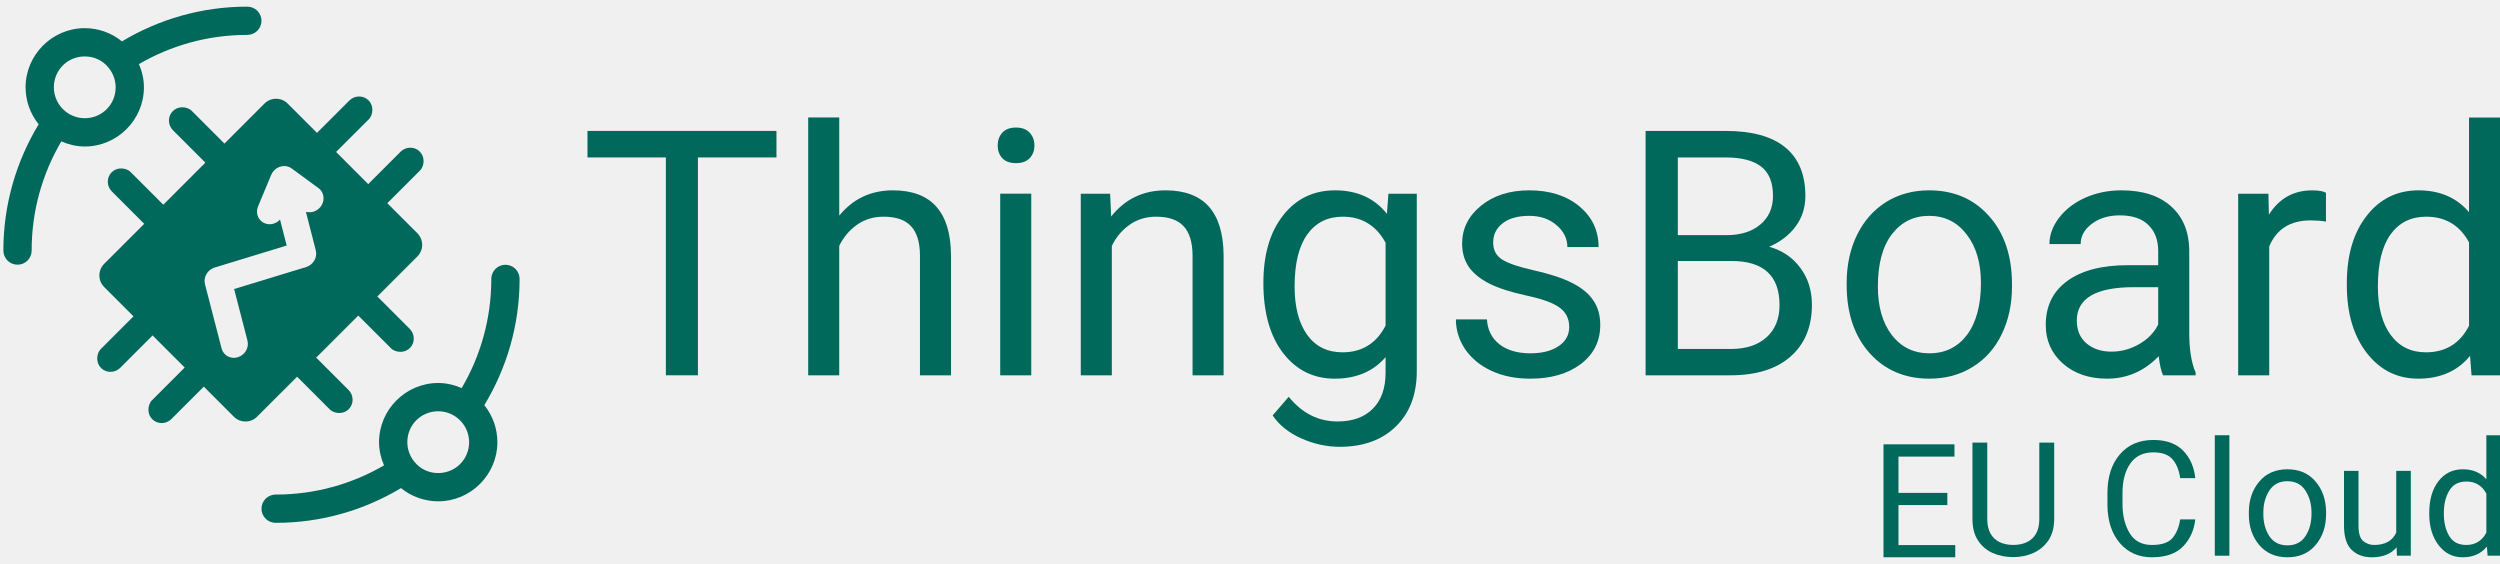
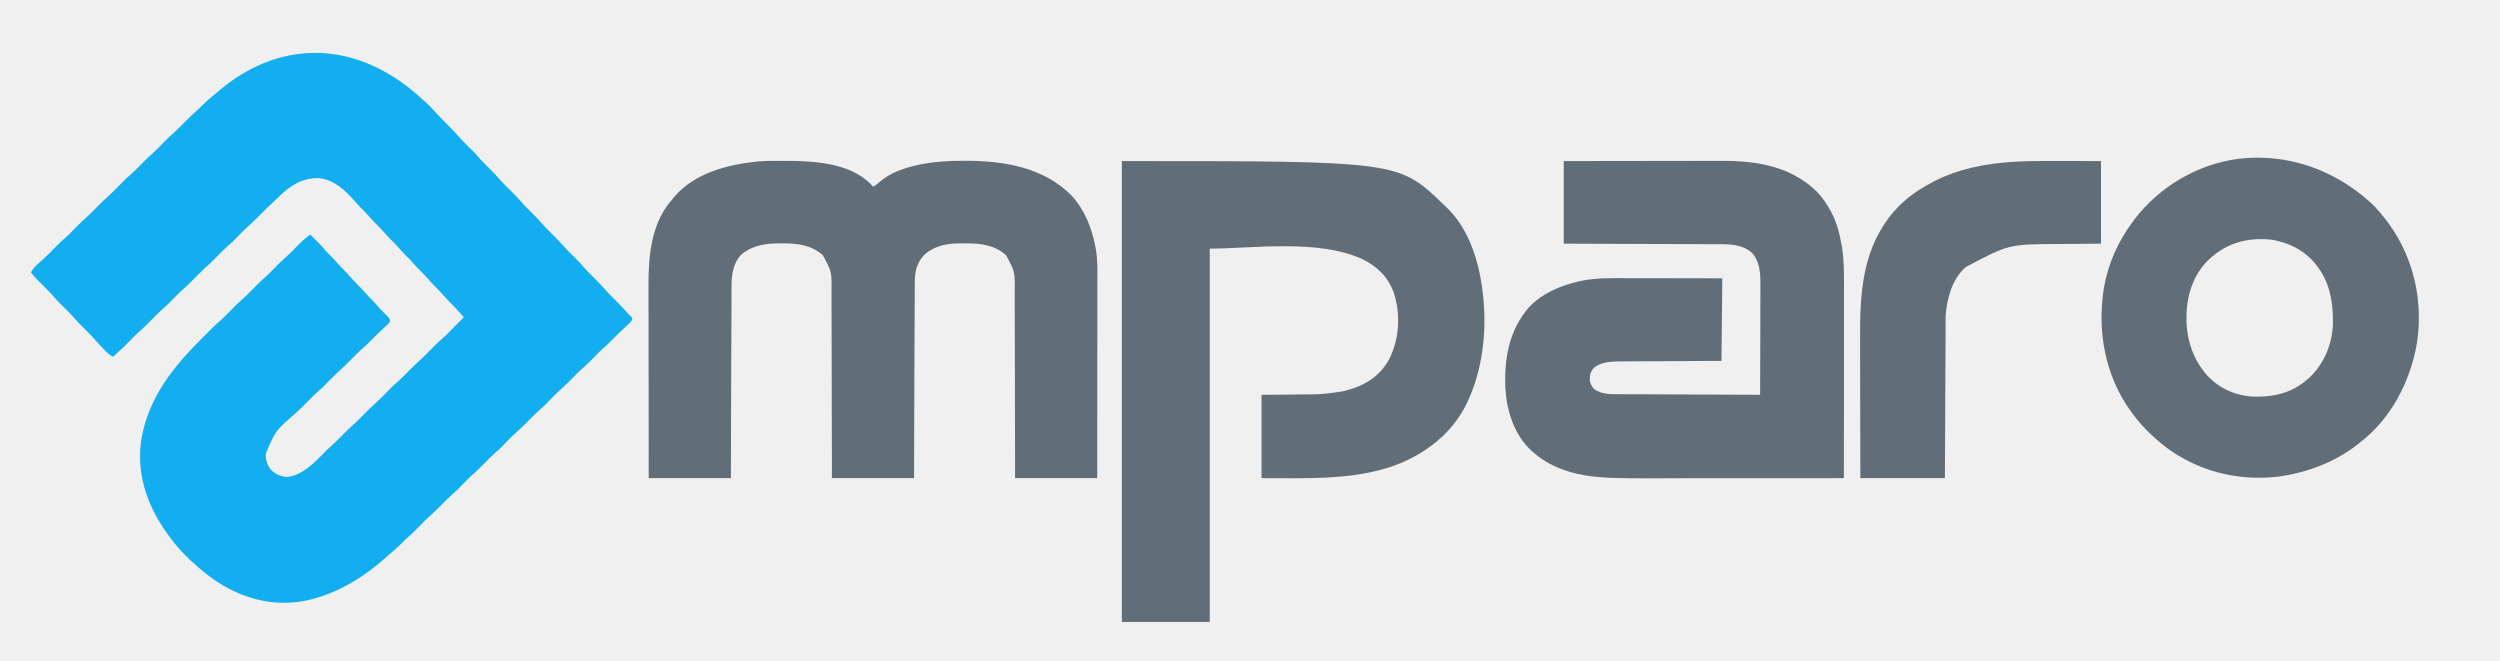
- <svg xmlns="http://www.w3.org/2000/svg" width="133" height="30" viewBox="0 0 133 30" fill="none">
-   <g clip-path="url(#clip0_1640_75317)">
-     <path d="M13.15 0.353C10.716 0.353 8.437 1.032 6.489 2.201C5.934 1.749 5.236 1.498 4.509 1.498C4.509 1.498 4.509 1.498 4.509 1.498C2.779 1.498 1.361 2.916 1.361 4.645C1.361 4.645 1.361 4.646 1.361 4.646C1.362 5.368 1.612 6.06 2.057 6.613C0.87 8.572 0.18 10.868 0.18 13.321C0.179 13.421 0.197 13.519 0.235 13.612C0.272 13.704 0.327 13.788 0.397 13.859C0.467 13.93 0.55 13.986 0.642 14.024C0.734 14.062 0.833 14.082 0.932 14.082C1.032 14.082 1.13 14.062 1.222 14.024C1.314 13.986 1.397 13.93 1.467 13.859C1.537 13.788 1.592 13.704 1.63 13.612C1.667 13.519 1.686 13.421 1.684 13.321C1.684 11.201 2.261 9.224 3.262 7.523C3.653 7.693 4.075 7.793 4.508 7.794C4.508 7.794 4.508 7.794 4.509 7.794C6.238 7.794 7.657 6.375 7.657 4.646C7.657 4.646 7.657 4.646 7.657 4.646C7.657 4.217 7.559 3.799 7.392 3.41C9.084 2.425 11.047 1.857 13.149 1.857C13.249 1.859 13.348 1.84 13.44 1.803C13.532 1.765 13.616 1.71 13.687 1.64C13.758 1.57 13.814 1.487 13.852 1.395C13.891 1.303 13.911 1.205 13.911 1.105C13.911 1.006 13.891 0.907 13.852 0.815C13.814 0.724 13.758 0.64 13.687 0.57C13.616 0.5 13.532 0.445 13.44 0.408C13.348 0.371 13.249 0.352 13.149 0.353L13.15 0.353ZM4.508 3.002C5.016 3.002 5.469 3.218 5.782 3.61C5.787 3.616 5.792 3.622 5.797 3.628C6.027 3.918 6.152 4.276 6.152 4.646C6.152 5.562 5.425 6.289 4.509 6.289C4.134 6.288 3.771 6.16 3.479 5.924C3.479 5.924 3.479 5.923 3.478 5.923C3.091 5.611 2.866 5.142 2.865 4.645C2.865 3.729 3.592 3.002 4.508 3.002Z" fill="#00695C" />
-     <path fill-rule="evenodd" clip-rule="evenodd" d="M5.929 9.177C5.801 9.31 5.726 9.495 5.735 9.698C5.743 9.873 5.814 10.043 5.936 10.171C6.52 10.759 7.671 11.906 7.671 11.906L8.688 10.891C8.688 10.891 7.574 9.779 6.956 9.16C6.819 9.02 6.634 8.962 6.44 8.961C6.238 8.96 6.057 9.043 5.929 9.176L5.929 9.177ZM8.688 10.891L5.543 14.035C5.202 14.376 5.202 14.929 5.543 15.271L12.442 22.168C12.784 22.51 13.337 22.51 13.678 22.168L22.204 13.644C22.545 13.303 22.545 12.749 22.204 12.408L20.605 10.81L17.88 8.084L15.305 5.51C14.963 5.169 14.41 5.169 14.069 5.51L8.688 10.89L8.688 10.891ZM11.941 7.638C11.941 7.638 10.828 6.526 10.21 5.907C10.072 5.767 9.888 5.709 9.694 5.708C9.289 5.706 8.97 6.039 8.989 6.444C8.997 6.62 9.067 6.789 9.189 6.918C9.773 7.506 10.925 8.653 10.925 8.653L11.941 7.638L11.941 7.638ZM17.88 8.085C17.88 8.085 18.992 6.972 19.611 6.354C19.751 6.216 19.809 6.032 19.81 5.838C19.812 5.433 19.479 5.114 19.073 5.133C18.898 5.141 18.729 5.211 18.6 5.334C18.012 5.918 16.864 7.069 16.864 7.069L17.88 8.085L17.88 8.085ZM20.605 10.81C20.605 10.81 21.717 9.697 22.336 9.079C22.476 8.941 22.534 8.757 22.535 8.563C22.537 8.158 22.204 7.839 21.799 7.858C21.623 7.866 21.454 7.936 21.325 8.058C20.737 8.642 19.59 9.794 19.59 9.794L20.605 10.81L20.605 10.81ZM19.059 16.788C19.059 16.788 20.172 17.9 20.791 18.519C20.928 18.659 21.113 18.717 21.307 18.718C21.712 18.72 22.031 18.387 22.012 17.982L22.012 17.982C22.003 17.806 21.933 17.637 21.811 17.508C21.227 16.92 20.076 15.773 20.076 15.773L19.059 16.788L19.059 16.788ZM15.805 20.041C15.805 20.041 16.919 21.154 17.537 21.772C17.675 21.912 17.859 21.971 18.053 21.972C18.458 21.974 18.777 21.64 18.758 21.235H18.758C18.75 21.06 18.68 20.89 18.557 20.762C17.973 20.173 16.822 19.026 16.822 19.026L15.805 20.041L15.805 20.041ZM9.826 19.553C9.826 19.553 8.714 20.667 8.096 21.285C7.955 21.422 7.897 21.607 7.896 21.801C7.894 22.206 8.227 22.524 8.633 22.506H8.633C8.808 22.498 8.978 22.427 9.106 22.305C9.694 21.721 10.842 20.57 10.842 20.57L9.827 19.554L9.826 19.553ZM7.102 16.83C7.102 16.83 5.99 17.943 5.371 18.561C5.231 18.699 5.173 18.883 5.172 19.077C5.17 19.482 5.503 19.801 5.908 19.782H5.908C6.084 19.774 6.253 19.704 6.382 19.582C6.97 18.998 8.117 17.846 8.117 17.846L7.102 16.83L7.102 16.83ZM14.589 9.06C14.733 8.913 14.929 8.831 15.129 8.834C15.272 8.836 15.409 8.881 15.521 8.964L16.937 10.002C17.212 10.199 17.293 10.573 17.128 10.887C16.964 11.2 16.603 11.361 16.274 11.266L16.8 13.321C16.895 13.695 16.666 14.091 16.287 14.207L12.455 15.376L13.163 18.112C13.264 18.487 13.034 18.888 12.652 19.005C12.27 19.122 11.882 18.91 11.788 18.533L10.905 15.12C10.809 14.746 11.038 14.349 11.418 14.233L15.251 13.063L14.897 11.68C14.66 11.943 14.277 12.007 13.989 11.831C13.701 11.655 13.593 11.291 13.733 10.969L14.429 9.3C14.466 9.211 14.521 9.129 14.589 9.06L14.589 9.06Z" fill="#00695C" />
-     <path d="M14.672 27.815C17.106 27.815 19.385 27.136 21.333 25.967C21.889 26.419 22.587 26.67 23.313 26.67C23.313 26.67 23.313 26.67 23.313 26.67C25.043 26.67 26.461 25.252 26.461 23.523C26.461 23.522 26.461 23.522 26.461 23.521C26.46 22.799 26.21 22.107 25.765 21.554C26.952 19.596 27.642 17.3 27.642 14.847C27.643 14.748 27.625 14.649 27.587 14.556C27.55 14.464 27.495 14.38 27.425 14.309C27.355 14.238 27.272 14.182 27.18 14.144C27.088 14.105 26.989 14.085 26.89 14.085C26.79 14.085 26.692 14.105 26.6 14.144C26.508 14.182 26.424 14.238 26.354 14.309C26.285 14.38 26.229 14.464 26.192 14.556C26.155 14.649 26.136 14.748 26.137 14.847C26.137 16.967 25.561 18.945 24.56 20.646C24.168 20.475 23.747 20.375 23.314 20.375C23.314 20.375 23.314 20.375 23.313 20.375C21.584 20.375 20.165 21.793 20.165 23.522C20.165 23.951 20.263 24.369 20.43 24.758C18.738 25.743 16.775 26.311 14.672 26.311C14.573 26.309 14.474 26.328 14.382 26.365C14.289 26.402 14.205 26.457 14.134 26.527C14.063 26.597 14.007 26.681 13.969 26.773C13.93 26.864 13.911 26.963 13.911 27.063C13.911 27.162 13.93 27.261 13.969 27.353C14.007 27.445 14.063 27.528 14.134 27.598C14.205 27.668 14.289 27.723 14.382 27.76C14.474 27.798 14.573 27.816 14.672 27.815L14.672 27.815ZM23.314 25.166C22.806 25.166 22.353 24.95 22.04 24.558C22.035 24.552 22.03 24.546 22.025 24.54C21.795 24.25 21.67 23.892 21.67 23.522C21.67 22.606 22.397 21.879 23.313 21.879C23.688 21.88 24.051 22.009 24.343 22.244C24.343 22.244 24.343 22.245 24.344 22.245C24.731 22.557 24.956 23.026 24.957 23.523C24.956 24.439 24.23 25.166 23.314 25.166Z" fill="#00695C" />
-     <path d="M41.308 8.376H37.129V19.966H35.424V8.376H31.254V6.965H41.308V8.376Z" fill="#00695C" />
-     <path d="M44.647 11.474C45.38 10.575 46.332 10.126 47.505 10.126C49.547 10.126 50.577 11.278 50.594 13.581V19.966H48.942V13.572C48.936 12.876 48.776 12.361 48.46 12.028C48.151 11.694 47.666 11.528 47.005 11.528C46.469 11.528 45.999 11.671 45.594 11.956C45.189 12.242 44.874 12.617 44.647 13.081V19.966H42.996V6.25H44.648V11.474L44.647 11.474Z" fill="#00695C" />
-     <path d="M54.863 19.966H53.211V10.304H54.863V19.966ZM53.077 7.742C53.077 7.474 53.157 7.247 53.318 7.063C53.485 6.878 53.729 6.786 54.05 6.786C54.371 6.786 54.616 6.878 54.782 7.063C54.949 7.247 55.032 7.474 55.032 7.742C55.032 8.009 54.949 8.233 54.782 8.411C54.616 8.59 54.371 8.679 54.05 8.679C53.729 8.679 53.485 8.59 53.318 8.411C53.157 8.233 53.077 8.009 53.077 7.742H53.077Z" fill="#00695C" />
-     <path d="M59.059 10.305L59.113 11.519C59.851 10.59 60.816 10.126 62.006 10.126C64.048 10.126 65.078 11.278 65.096 13.582V19.966H63.444V13.573C63.438 12.876 63.277 12.361 62.962 12.028C62.652 11.695 62.167 11.528 61.506 11.528C60.97 11.528 60.5 11.671 60.095 11.957C59.691 12.242 59.375 12.617 59.149 13.082V19.966H57.497V10.305H59.059L59.059 10.305Z" fill="#00695C" />
-     <path d="M67.212 15.055C67.212 13.549 67.56 12.352 68.257 11.465C68.953 10.572 69.876 10.126 71.025 10.126C72.203 10.126 73.123 10.543 73.784 11.376L73.864 10.305H75.373V19.734C75.373 20.984 75.001 21.969 74.257 22.689C73.519 23.41 72.525 23.77 71.275 23.77C70.578 23.77 69.897 23.621 69.23 23.323C68.563 23.026 68.054 22.618 67.703 22.1L68.56 21.109C69.269 21.984 70.135 22.422 71.159 22.422C71.962 22.422 72.587 22.195 73.034 21.743C73.486 21.291 73.712 20.654 73.712 19.832V19.002C73.052 19.764 72.15 20.145 71.007 20.145C69.876 20.145 68.959 19.689 68.257 18.778C67.56 17.868 67.212 16.627 67.212 15.055ZM68.873 15.242C68.873 16.332 69.096 17.189 69.542 17.814C69.989 18.433 70.614 18.743 71.418 18.743C72.459 18.743 73.224 18.27 73.712 17.323V12.912C73.206 11.989 72.447 11.528 71.435 11.528C70.632 11.528 70.004 11.84 69.551 12.466C69.099 13.091 68.873 14.016 68.873 15.242Z" fill="#00695C" />
-     <path d="M83.482 17.403C83.482 16.957 83.312 16.612 82.973 16.368C82.639 16.118 82.053 15.903 81.214 15.725C80.38 15.546 79.717 15.332 79.223 15.082C78.734 14.832 78.371 14.534 78.133 14.189C77.901 13.844 77.785 13.433 77.785 12.957C77.785 12.165 78.118 11.495 78.785 10.947C79.458 10.4 80.315 10.126 81.357 10.126C82.452 10.126 83.339 10.409 84.018 10.974C84.702 11.54 85.044 12.263 85.044 13.144H83.384C83.384 12.692 83.19 12.302 82.803 11.974C82.422 11.647 81.94 11.483 81.357 11.483C80.755 11.483 80.285 11.614 79.946 11.876C79.606 12.138 79.437 12.48 79.437 12.903C79.437 13.302 79.595 13.602 79.91 13.805C80.226 14.007 80.794 14.201 81.616 14.385C82.443 14.57 83.113 14.79 83.625 15.046C84.137 15.302 84.515 15.611 84.759 15.975C85.009 16.332 85.134 16.769 85.134 17.287C85.134 18.151 84.788 18.844 84.098 19.368C83.407 19.886 82.511 20.145 81.41 20.145C80.636 20.145 79.952 20.008 79.356 19.734C78.761 19.46 78.294 19.079 77.954 18.591C77.621 18.097 77.454 17.564 77.454 16.993H79.106C79.136 17.546 79.356 17.987 79.767 18.314C80.184 18.636 80.732 18.796 81.41 18.796C82.035 18.796 82.535 18.671 82.91 18.421C83.291 18.165 83.482 17.826 83.482 17.403Z" fill="#00695C" />
-     <path d="M87.546 19.966V6.965H91.796C93.207 6.965 94.266 7.257 94.975 7.84C95.689 8.424 96.046 9.287 96.046 10.43C96.046 11.037 95.874 11.576 95.528 12.046C95.183 12.51 94.713 12.871 94.118 13.127C94.82 13.323 95.374 13.698 95.778 14.252C96.189 14.799 96.394 15.454 96.394 16.216C96.394 17.383 96.016 18.3 95.26 18.966C94.504 19.633 93.436 19.966 92.055 19.966H87.545L87.546 19.966ZM89.26 13.885V18.564H92.091C92.888 18.564 93.516 18.359 93.975 17.948C94.439 17.531 94.671 16.96 94.671 16.234C94.671 14.668 93.82 13.885 92.117 13.885L89.26 13.885ZM89.26 12.51H91.849C92.6 12.51 93.198 12.323 93.644 11.948C94.097 11.572 94.323 11.064 94.323 10.421C94.323 9.706 94.115 9.188 93.698 8.867C93.281 8.54 92.647 8.376 91.796 8.376H89.26L89.26 12.51Z" fill="#00695C" />
-     <path d="M98.243 15.046C98.243 14.1 98.427 13.248 98.796 12.492C99.171 11.736 99.689 11.153 100.35 10.742C101.016 10.331 101.775 10.126 102.627 10.126C103.942 10.126 105.005 10.581 105.815 11.492C106.63 12.403 107.038 13.614 107.038 15.126V15.242C107.038 16.183 106.856 17.028 106.493 17.778C106.136 18.523 105.621 19.103 104.948 19.52C104.282 19.936 103.514 20.145 102.645 20.145C101.335 20.145 100.272 19.689 99.457 18.779C98.648 17.867 98.243 16.662 98.243 15.162V15.046L98.243 15.046ZM99.903 15.242C99.903 16.314 100.15 17.174 100.644 17.823C101.144 18.472 101.811 18.796 102.645 18.796C103.484 18.796 104.151 18.469 104.645 17.814C105.139 17.153 105.386 16.231 105.386 15.046C105.386 13.986 105.133 13.129 104.627 12.474C104.127 11.814 103.46 11.483 102.627 11.483C101.811 11.483 101.153 11.808 100.653 12.457C100.153 13.105 99.903 14.034 99.903 15.242Z" fill="#00695C" />
-     <path d="M115.075 19.966C114.98 19.776 114.903 19.436 114.843 18.948C114.075 19.746 113.159 20.145 112.093 20.145C111.14 20.145 110.358 19.877 109.745 19.341C109.137 18.799 108.834 18.115 108.834 17.287C108.834 16.281 109.215 15.502 109.977 14.948C110.745 14.388 111.822 14.108 113.209 14.108H114.816V13.35C114.816 12.772 114.644 12.314 114.298 11.974C113.953 11.629 113.444 11.457 112.772 11.457C112.182 11.457 111.688 11.605 111.289 11.903C110.89 12.201 110.691 12.561 110.691 12.983H109.03C109.03 12.501 109.2 12.037 109.539 11.59C109.884 11.138 110.349 10.781 110.932 10.519C111.521 10.257 112.167 10.126 112.87 10.126C113.983 10.126 114.855 10.406 115.486 10.965C116.117 11.519 116.444 12.284 116.468 13.26V17.707C116.468 18.594 116.581 19.299 116.808 19.823V19.966H115.075L115.075 19.966ZM112.334 18.707C112.852 18.707 113.343 18.573 113.807 18.305C114.272 18.037 114.608 17.689 114.816 17.261V15.278H113.522C111.498 15.278 110.486 15.87 110.486 17.055C110.486 17.573 110.658 17.978 111.004 18.27C111.349 18.561 111.792 18.707 112.334 18.707Z" fill="#00695C" />
-     <path d="M123.741 11.787C123.491 11.746 123.221 11.725 122.929 11.725C121.845 11.725 121.11 12.186 120.723 13.109V19.967H119.071V10.305H120.679L120.705 11.421C121.247 10.558 122.015 10.127 123.009 10.127C123.331 10.127 123.575 10.168 123.741 10.252L123.741 11.787Z" fill="#00695C" />
-     <path d="M124.852 15.055C124.852 13.573 125.203 12.382 125.905 11.483C126.608 10.578 127.527 10.126 128.664 10.126C129.795 10.126 130.691 10.513 131.352 11.287V6.251H133.004V19.967H131.486L131.406 18.931C130.745 19.741 129.825 20.145 128.647 20.145C127.527 20.145 126.614 19.687 125.905 18.77C125.203 17.854 124.852 16.657 124.852 15.181V15.056L124.852 15.055ZM126.503 15.242C126.503 16.338 126.73 17.195 127.182 17.814C127.635 18.433 128.26 18.743 129.057 18.743C130.105 18.743 130.87 18.273 131.352 17.332V12.894C130.858 11.983 130.099 11.528 129.075 11.528C128.266 11.528 127.635 11.84 127.182 12.465C126.73 13.09 126.503 14.016 126.503 15.242Z" fill="#00695C" />
-     <path d="M115.987 27.632H116.788C116.727 28.207 116.51 28.687 116.137 29.071C115.765 29.455 115.214 29.647 114.485 29.647C113.779 29.647 113.209 29.395 112.775 28.892C112.344 28.386 112.124 27.714 112.116 26.877V26.226C112.116 25.375 112.334 24.692 112.771 24.177C113.21 23.663 113.805 23.406 114.556 23.406C115.243 23.406 115.771 23.595 116.141 23.973C116.511 24.351 116.727 24.84 116.788 25.437H115.987C115.926 25.015 115.79 24.681 115.578 24.436C115.367 24.189 115.026 24.065 114.556 24.065C114.019 24.065 113.612 24.262 113.334 24.657C113.056 25.052 112.917 25.572 112.917 26.218V26.831C112.917 27.429 113.043 27.939 113.296 28.362C113.549 28.782 113.946 28.992 114.485 28.992C114.997 28.992 115.357 28.872 115.566 28.633C115.777 28.394 115.918 28.06 115.987 27.632Z" fill="#00695C" />
-     <path d="M118.603 23.155V29.563H117.827V23.155H118.603Z" fill="#00695C" />
-     <path d="M119.638 27.26C119.638 26.607 119.821 26.062 120.188 25.625C120.556 25.186 121.055 24.966 121.686 24.966C122.317 24.966 122.817 25.181 123.184 25.612C123.551 26.041 123.739 26.576 123.747 27.219V27.356C123.747 28.01 123.562 28.555 123.192 28.992C122.825 29.428 122.326 29.647 121.694 29.647C121.06 29.647 120.558 29.428 120.188 28.992C119.821 28.555 119.638 28.01 119.638 27.356L119.638 27.26ZM120.41 27.356C120.41 27.804 120.515 28.192 120.727 28.52C120.941 28.848 121.263 29.012 121.694 29.012C122.114 29.012 122.431 28.851 122.646 28.529C122.86 28.203 122.968 27.817 122.971 27.369V27.26C122.971 26.818 122.864 26.432 122.65 26.101C122.436 25.767 122.114 25.6 121.686 25.6C121.261 25.6 120.941 25.767 120.727 26.101C120.515 26.432 120.41 26.818 120.41 27.26L120.41 27.356Z" fill="#00695C" />
-     <path d="M127.517 29.563L127.5 29.117C127.205 29.47 126.766 29.647 126.182 29.647C125.739 29.647 125.382 29.516 125.11 29.255C124.837 28.993 124.701 28.562 124.701 27.961V25.049H125.473V27.97C125.473 28.376 125.557 28.648 125.727 28.787C125.899 28.924 126.091 28.992 126.303 28.992C126.884 28.992 127.276 28.773 127.479 28.337V25.049H128.255V29.563L127.517 29.563Z" fill="#00695C" />
-     <path d="M132.341 29.563L132.303 29.079C131.995 29.457 131.565 29.647 131.014 29.647C130.486 29.647 130.059 29.432 129.734 29.004C129.408 28.576 129.243 28.038 129.237 27.39V27.269C129.237 26.579 129.4 26.023 129.725 25.6C130.053 25.177 130.486 24.966 131.023 24.966C131.554 24.966 131.971 25.144 132.274 25.5V23.155H133.05V29.563L132.341 29.563ZM130.013 27.356C130.013 27.804 130.108 28.189 130.297 28.512C130.486 28.832 130.789 28.992 131.206 28.992C131.685 28.992 132.041 28.773 132.274 28.337V26.259C132.043 25.831 131.69 25.617 131.214 25.617C130.795 25.617 130.489 25.781 130.297 26.109C130.108 26.434 130.013 26.821 130.013 27.269L130.013 27.356Z" fill="#00695C" />
-     <path d="M108.491 23.548H109.283V27.612C109.283 28.063 109.183 28.439 108.982 28.738C108.781 29.038 108.514 29.264 108.182 29.415C107.851 29.564 107.493 29.638 107.105 29.638C106.698 29.638 106.329 29.564 105.999 29.415C105.672 29.264 105.412 29.038 105.219 28.738C105.029 28.439 104.934 28.063 104.934 27.612V23.548H105.722V27.612C105.722 27.925 105.78 28.184 105.896 28.388C106.011 28.591 106.172 28.742 106.379 28.841C106.588 28.941 106.83 28.99 107.105 28.99C107.382 28.99 107.625 28.941 107.831 28.841C108.04 28.742 108.202 28.591 108.318 28.388C108.433 28.184 108.491 27.925 108.491 27.612V23.548Z" fill="#00695C" />
-     <path d="M104.019 28.999V29.646H100.838V28.999H104.019ZM100.999 23.639V29.646H100.202V23.639H100.999ZM103.598 26.222V26.87H100.838V26.222H103.598ZM103.978 23.639V24.291H100.838V23.639H103.978Z" fill="#00695C" />
+ <svg xmlns="http://www.w3.org/2000/svg" width="140px" height="37px" viewBox="0 0 138 37" version="1.1">
+   <g id="surface1">
+     <path style=" stroke:none;fill-rule:nonzero;fill:rgb(7.059%,68.235%,93.725%);fill-opacity:1;" d="M 22.457 5.383 C 22.574 5.492 22.688 5.594 22.809 5.699 C 23.039 5.906 23.25 6.137 23.461 6.363 C 23.707 6.633 23.961 6.887 24.219 7.141 C 24.359 7.285 24.496 7.426 24.629 7.582 C 24.812 7.793 25.008 7.988 25.207 8.188 C 25.602 8.574 25.602 8.574 25.781 8.785 C 25.969 9.008 26.176 9.207 26.383 9.41 C 26.617 9.645 26.844 9.879 27.059 10.129 C 27.215 10.305 27.387 10.473 27.555 10.637 C 27.949 11.027 27.949 11.027 28.129 11.238 C 28.316 11.457 28.52 11.66 28.727 11.863 C 28.961 12.094 29.188 12.328 29.402 12.578 C 29.566 12.766 29.746 12.938 29.922 13.113 C 30.156 13.344 30.387 13.578 30.602 13.828 C 30.758 14.008 30.926 14.172 31.098 14.336 C 31.488 14.727 31.488 14.727 31.668 14.938 C 31.859 15.156 32.062 15.359 32.27 15.562 C 32.504 15.797 32.73 16.027 32.945 16.281 C 33.102 16.457 33.273 16.621 33.441 16.789 C 33.672 17.016 33.898 17.246 34.109 17.496 C 34.176 17.57 34.242 17.637 34.316 17.703 C 34.406 17.805 34.406 17.805 34.406 17.891 C 34.344 18.035 34.246 18.109 34.129 18.211 C 33.855 18.453 33.598 18.711 33.34 18.973 C 33.195 19.121 33.051 19.262 32.895 19.398 C 32.676 19.586 32.473 19.797 32.27 20.004 C 32.039 20.238 31.809 20.469 31.559 20.684 C 31.371 20.848 31.199 21.027 31.027 21.207 C 30.797 21.441 30.562 21.672 30.312 21.887 C 30.137 22.043 29.973 22.215 29.809 22.387 C 29.422 22.781 29.422 22.781 29.211 22.961 C 28.992 23.152 28.793 23.359 28.59 23.562 C 28.359 23.801 28.125 24.027 27.875 24.246 C 27.699 24.402 27.535 24.574 27.371 24.742 C 26.984 25.141 26.984 25.141 26.773 25.32 C 26.555 25.508 26.355 25.715 26.152 25.922 C 25.922 26.16 25.688 26.387 25.438 26.605 C 25.262 26.762 25.098 26.934 24.934 27.102 C 24.543 27.5 24.543 27.5 24.336 27.68 C 24.117 27.867 23.914 28.074 23.715 28.281 C 23.484 28.516 23.25 28.746 23 28.961 C 22.816 29.125 22.645 29.309 22.473 29.484 C 22.234 29.723 22 29.957 21.746 30.176 C 21.641 30.27 21.543 30.371 21.445 30.473 C 21.246 30.672 21.039 30.852 20.82 31.027 C 20.715 31.113 20.617 31.203 20.516 31.297 C 19.406 32.293 18.004 33.145 16.559 33.531 C 16.508 33.547 16.508 33.547 16.453 33.559 C 15.488 33.812 14.398 33.828 13.434 33.578 C 13.387 33.566 13.387 33.566 13.336 33.555 C 12.266 33.285 11.297 32.746 10.441 32.051 C 10.418 32.031 10.395 32.012 10.367 31.992 C 9.723 31.465 9.105 30.871 8.602 30.203 C 8.582 30.176 8.562 30.148 8.543 30.125 C 7.355 28.566 6.641 26.75 6.891 24.762 C 7.129 23.105 7.918 21.672 8.969 20.395 C 9.008 20.352 9.043 20.309 9.082 20.262 C 9.441 19.828 9.832 19.426 10.23 19.027 C 10.34 18.918 10.445 18.809 10.555 18.703 C 10.625 18.633 10.695 18.562 10.762 18.492 C 10.793 18.461 10.828 18.43 10.859 18.398 C 11.039 18.219 11.227 18.047 11.418 17.879 C 11.52 17.789 11.613 17.699 11.703 17.605 C 11.738 17.57 11.773 17.535 11.809 17.496 C 11.844 17.461 11.879 17.426 11.914 17.391 C 12.301 16.992 12.301 16.992 12.512 16.812 C 12.73 16.625 12.93 16.418 13.133 16.211 C 13.363 15.977 13.594 15.746 13.844 15.531 C 14.031 15.367 14.199 15.188 14.375 15.008 C 14.605 14.773 14.836 14.543 15.086 14.328 C 15.301 14.137 15.5 13.926 15.699 13.719 C 15.91 13.5 16.129 13.309 16.375 13.137 C 16.973 13.727 16.973 13.727 17.219 14.02 C 17.344 14.16 17.477 14.289 17.609 14.418 C 17.727 14.543 17.84 14.668 17.949 14.797 C 18.043 14.902 18.141 15 18.238 15.102 C 18.367 15.227 18.488 15.355 18.605 15.492 C 18.73 15.637 18.859 15.773 18.996 15.91 C 19.164 16.074 19.316 16.242 19.469 16.418 C 19.594 16.562 19.73 16.691 19.863 16.824 C 19.98 16.945 20.094 17.074 20.203 17.203 C 20.332 17.348 20.469 17.48 20.605 17.617 C 20.836 17.855 20.836 17.855 20.84 17.988 C 20.77 18.133 20.656 18.223 20.535 18.328 C 20.254 18.578 19.988 18.844 19.723 19.117 C 19.578 19.262 19.434 19.402 19.277 19.535 C 19.059 19.727 18.855 19.934 18.652 20.141 C 18.422 20.379 18.191 20.605 17.941 20.824 C 17.766 20.98 17.602 21.152 17.434 21.32 C 17.047 21.719 17.047 21.719 16.836 21.898 C 16.617 22.086 16.418 22.293 16.215 22.5 C 15.984 22.738 15.75 22.969 15.5 23.184 C 14.426 24.125 14.426 24.125 13.883 25.402 C 13.871 25.785 13.965 26.07 14.219 26.355 C 14.457 26.574 14.723 26.668 15.039 26.711 C 15.918 26.652 16.699 25.832 17.273 25.227 C 17.367 25.137 17.461 25.051 17.559 24.965 C 17.781 24.773 17.984 24.562 18.191 24.352 C 18.422 24.113 18.656 23.887 18.902 23.672 C 19.09 23.504 19.262 23.324 19.434 23.148 C 19.664 22.914 19.898 22.684 20.148 22.469 C 20.324 22.309 20.488 22.137 20.652 21.969 C 21.043 21.574 21.043 21.574 21.25 21.391 C 21.469 21.203 21.672 20.996 21.871 20.789 C 22.105 20.555 22.336 20.324 22.586 20.109 C 22.762 19.949 22.926 19.781 23.094 19.609 C 23.48 19.215 23.48 19.215 23.688 19.035 C 23.91 18.844 24.113 18.633 24.32 18.426 C 24.359 18.387 24.395 18.348 24.434 18.309 C 24.508 18.234 24.582 18.16 24.652 18.086 C 24.762 17.977 24.871 17.867 24.977 17.762 C 24.691 17.445 24.406 17.137 24.105 16.836 C 24.02 16.75 23.938 16.656 23.855 16.562 C 23.723 16.406 23.582 16.262 23.438 16.117 C 23.266 15.949 23.105 15.773 22.949 15.59 C 22.84 15.469 22.727 15.355 22.609 15.238 C 22.465 15.098 22.328 14.957 22.199 14.805 C 22.059 14.641 21.91 14.488 21.758 14.336 C 21.578 14.16 21.406 13.977 21.246 13.785 C 21.117 13.641 20.977 13.504 20.84 13.371 C 20.691 13.223 20.555 13.066 20.418 12.906 C 20.309 12.785 20.195 12.672 20.078 12.559 C 19.906 12.387 19.746 12.215 19.59 12.031 C 19.461 11.883 19.32 11.75 19.184 11.613 C 19.062 11.488 18.945 11.363 18.832 11.234 C 18.32 10.633 17.664 10.047 16.848 9.973 C 15.938 9.965 15.301 10.355 14.656 10.98 C 14.578 11.059 14.5 11.133 14.422 11.203 C 14.078 11.523 13.742 11.848 13.414 12.184 C 13.273 12.328 13.129 12.465 12.977 12.598 C 12.766 12.781 12.57 12.98 12.375 13.18 C 11.988 13.578 11.988 13.578 11.777 13.758 C 11.559 13.945 11.359 14.152 11.156 14.359 C 10.926 14.598 10.691 14.824 10.441 15.043 C 10.266 15.199 10.102 15.371 9.938 15.539 C 9.547 15.938 9.547 15.938 9.34 16.117 C 9.121 16.305 8.918 16.512 8.719 16.719 C 8.484 16.957 8.254 17.184 8.004 17.398 C 7.828 17.559 7.664 17.73 7.496 17.898 C 7.109 18.293 7.109 18.293 6.902 18.477 C 6.684 18.664 6.48 18.871 6.277 19.078 C 6.043 19.32 5.809 19.555 5.551 19.773 C 5.477 19.84 5.406 19.906 5.336 19.98 C 5.203 19.918 5.109 19.855 5.004 19.75 C 4.965 19.707 4.965 19.707 4.922 19.668 C 4.883 19.625 4.883 19.625 4.84 19.582 C 4.797 19.539 4.797 19.539 4.758 19.5 C 4.617 19.355 4.484 19.211 4.355 19.062 C 4.164 18.84 3.957 18.637 3.75 18.43 C 3.516 18.199 3.285 17.965 3.07 17.715 C 2.914 17.535 2.746 17.371 2.574 17.203 C 2.184 16.816 2.184 16.816 2.004 16.605 C 1.812 16.383 1.605 16.18 1.398 15.973 C 1.164 15.746 0.938 15.52 0.734 15.262 C 0.801 15.113 0.879 15.016 0.996 14.902 C 1.023 14.871 1.055 14.844 1.082 14.812 C 1.176 14.727 1.27 14.645 1.367 14.559 C 1.582 14.371 1.777 14.172 1.977 13.969 C 2.367 13.57 2.367 13.57 2.574 13.391 C 2.793 13.203 2.996 12.996 3.195 12.789 C 3.426 12.551 3.66 12.324 3.906 12.109 C 4.094 11.941 4.266 11.762 4.438 11.586 C 4.668 11.352 4.902 11.121 5.152 10.906 C 5.328 10.746 5.492 10.574 5.656 10.406 C 6.047 10.012 6.047 10.012 6.254 9.828 C 6.473 9.641 6.676 9.434 6.879 9.227 C 7.109 8.992 7.34 8.762 7.59 8.547 C 7.766 8.387 7.93 8.219 8.098 8.047 C 8.484 7.652 8.484 7.652 8.691 7.473 C 8.91 7.281 9.113 7.074 9.316 6.867 C 9.551 6.629 9.785 6.395 10.043 6.176 C 10.141 6.09 10.23 5.996 10.32 5.902 C 10.504 5.715 10.703 5.547 10.91 5.379 C 10.996 5.309 11.082 5.238 11.164 5.164 C 14.492 2.277 18.758 2.105 22.457 5.383 Z M 22.457 5.383 " />
+     <path style=" stroke:none;fill-rule:nonzero;fill:rgb(38.431%,43.137%,46.667%);fill-opacity:1;" d="M 42.762 9.008 C 42.805 9.008 42.852 9.008 42.898 9.008 C 44.488 9.008 46.539 9.09 47.746 10.293 C 47.793 10.348 47.84 10.398 47.887 10.453 C 48.023 10.391 48.117 10.32 48.227 10.215 C 48.863 9.648 49.707 9.383 50.527 9.211 C 50.57 9.203 50.617 9.195 50.66 9.184 C 51.449 9.035 52.242 9 53.043 9.004 C 53.09 9.004 53.133 9.004 53.18 9.004 C 55.266 9.012 57.43 9.387 58.973 10.914 C 59.738 11.734 60.156 12.777 60.352 13.875 C 60.359 13.918 60.367 13.961 60.375 14.004 C 60.469 14.59 60.457 15.176 60.453 15.77 C 60.453 15.891 60.453 16.008 60.453 16.129 C 60.453 16.387 60.453 16.645 60.453 16.902 C 60.453 17.277 60.453 17.648 60.453 18.023 C 60.453 18.629 60.453 19.234 60.449 19.836 C 60.449 20.426 60.449 21.012 60.449 21.602 C 60.449 21.656 60.449 21.656 60.449 21.711 C 60.449 21.891 60.449 22.074 60.449 22.258 C 60.449 23.766 60.445 25.27 60.445 26.777 C 58.926 26.777 57.406 26.777 55.844 26.777 C 55.844 26.434 55.844 26.09 55.844 25.734 C 55.84 24.633 55.84 23.527 55.836 22.426 C 55.836 22.254 55.836 22.082 55.836 21.91 C 55.836 21.879 55.836 21.844 55.836 21.809 C 55.832 21.254 55.832 20.703 55.832 20.152 C 55.832 19.586 55.828 19.02 55.828 18.449 C 55.828 18.102 55.824 17.754 55.824 17.402 C 55.824 17.133 55.824 16.867 55.824 16.598 C 55.824 16.488 55.824 16.379 55.824 16.27 C 55.832 15.207 55.832 15.207 55.34 14.293 C 54.727 13.738 53.938 13.625 53.145 13.629 C 53.051 13.629 52.957 13.629 52.859 13.629 C 52.297 13.625 51.73 13.68 51.223 13.949 C 51.191 13.965 51.164 13.98 51.133 14 C 50.695 14.242 50.492 14.551 50.32 15.016 C 50.23 15.344 50.227 15.672 50.227 16.012 C 50.223 16.082 50.223 16.082 50.223 16.152 C 50.223 16.305 50.223 16.461 50.223 16.613 C 50.223 16.723 50.223 16.836 50.223 16.945 C 50.219 17.215 50.219 17.484 50.219 17.754 C 50.219 18.066 50.215 18.379 50.215 18.695 C 50.211 19.254 50.211 19.812 50.207 20.371 C 50.207 20.914 50.207 21.453 50.203 21.996 C 50.203 22.047 50.203 22.047 50.203 22.098 C 50.203 22.266 50.203 22.434 50.199 22.602 C 50.195 23.996 50.191 25.387 50.188 26.777 C 48.668 26.777 47.148 26.777 45.586 26.777 C 45.586 26.434 45.586 26.09 45.586 25.734 C 45.582 24.633 45.582 23.527 45.578 22.426 C 45.578 22.254 45.578 22.082 45.578 21.91 C 45.578 21.879 45.578 21.844 45.578 21.809 C 45.574 21.254 45.574 20.703 45.574 20.152 C 45.574 19.586 45.57 19.02 45.57 18.449 C 45.57 18.102 45.566 17.754 45.566 17.402 C 45.566 17.133 45.566 16.867 45.566 16.598 C 45.566 16.488 45.566 16.379 45.566 16.27 C 45.574 15.207 45.574 15.207 45.078 14.293 C 44.469 13.738 43.676 13.625 42.883 13.629 C 42.789 13.629 42.695 13.629 42.598 13.629 C 41.867 13.625 41.102 13.758 40.523 14.246 C 40.055 14.73 39.969 15.359 39.965 16.004 C 39.965 16.051 39.965 16.098 39.965 16.145 C 39.965 16.301 39.965 16.453 39.965 16.609 C 39.965 16.719 39.965 16.828 39.965 16.941 C 39.961 17.211 39.961 17.48 39.961 17.75 C 39.961 18.062 39.957 18.375 39.957 18.688 C 39.953 19.25 39.953 19.809 39.949 20.367 C 39.949 20.91 39.945 21.453 39.945 21.996 C 39.945 22.027 39.945 22.062 39.945 22.098 C 39.945 22.266 39.945 22.434 39.941 22.602 C 39.938 23.992 39.934 25.387 39.93 26.777 C 38.41 26.777 36.891 26.777 35.328 26.777 C 35.324 25.285 35.324 23.793 35.324 22.301 C 35.324 22.125 35.324 21.949 35.324 21.77 C 35.324 21.734 35.324 21.699 35.324 21.664 C 35.324 21.098 35.32 20.527 35.32 19.961 C 35.32 19.379 35.32 18.793 35.32 18.211 C 35.32 17.852 35.32 17.492 35.316 17.133 C 35.316 16.855 35.316 16.578 35.316 16.305 C 35.316 16.191 35.316 16.078 35.316 15.965 C 35.312 14.277 35.48 12.457 36.66 11.145 C 36.707 11.09 36.707 11.09 36.754 11.031 C 37.898 9.676 39.777 9.207 41.465 9.039 C 41.895 9.004 42.328 9.008 42.762 9.008 Z M 42.762 9.008 " />
+     <path style=" stroke:none;fill-rule:nonzero;fill:rgb(38.431%,43.137%,46.667%);fill-opacity:1;" d="M 61.824 9.02 C 77.324 9.02 77.324 9.02 79.855 11.469 C 79.895 11.504 79.934 11.539 79.973 11.578 C 81.336 12.867 81.887 14.836 82.062 16.648 C 82.07 16.711 82.074 16.77 82.082 16.832 C 82.238 18.75 82.004 20.73 81.191 22.477 C 81.176 22.508 81.16 22.539 81.148 22.57 C 80.336 24.285 78.773 25.461 77.027 26.094 C 75.051 26.773 72.984 26.789 70.918 26.781 C 70.496 26.781 70.078 26.781 69.645 26.777 C 69.645 25.238 69.645 23.695 69.645 22.109 C 71.379 22.094 71.379 22.094 71.922 22.09 C 73.043 22.082 73.043 22.082 74.152 21.922 C 74.199 21.914 74.246 21.902 74.297 21.891 C 74.406 21.863 74.516 21.832 74.625 21.797 C 74.664 21.785 74.703 21.773 74.742 21.762 C 75.652 21.465 76.391 20.906 76.832 20.039 C 77.371 18.926 77.434 17.578 77.055 16.406 C 76.75 15.523 76.125 14.918 75.301 14.516 C 72.801 13.352 68.945 13.938 66.746 13.922 C 66.746 20.82 66.746 27.719 66.746 34.828 C 65.121 34.828 63.496 34.828 61.824 34.828 C 61.824 26.309 61.824 17.793 61.824 9.02 Z M 61.824 9.02 " />
+     <path style=" stroke:none;fill-rule:nonzero;fill:rgb(38.431%,43.137%,46.667%);fill-opacity:1;" d="M 86.57 9.02 C 88.965 9.016 88.965 9.016 89.973 9.016 C 90.668 9.016 91.359 9.012 92.055 9.012 C 92.559 9.012 93.066 9.012 93.57 9.012 C 93.84 9.012 94.105 9.008 94.375 9.008 C 94.625 9.008 94.879 9.008 95.129 9.008 C 95.223 9.008 95.316 9.008 95.406 9.008 C 97.371 9 99.281 9.305 100.738 10.73 C 101.043 11.035 101.266 11.375 101.477 11.746 C 101.512 11.812 101.512 11.812 101.551 11.879 C 101.863 12.461 102.023 13.094 102.133 13.742 C 102.141 13.785 102.148 13.828 102.156 13.871 C 102.277 14.656 102.266 15.449 102.262 16.242 C 102.262 16.355 102.262 16.473 102.262 16.586 C 102.262 16.832 102.262 17.082 102.262 17.328 C 102.262 17.684 102.262 18.043 102.262 18.398 C 102.262 18.977 102.262 19.559 102.262 20.137 C 102.262 20.699 102.262 21.262 102.262 21.824 C 102.262 21.875 102.262 21.875 102.262 21.93 C 102.262 22.102 102.262 22.277 102.262 22.449 C 102.262 23.895 102.258 25.336 102.258 26.777 C 100.695 26.781 99.133 26.781 97.57 26.781 C 97.387 26.781 97.199 26.781 97.016 26.781 C 96.977 26.781 96.941 26.781 96.902 26.781 C 96.309 26.781 95.715 26.781 95.121 26.781 C 94.508 26.781 93.898 26.781 93.289 26.781 C 92.91 26.781 92.535 26.785 92.16 26.785 C 91.898 26.785 91.641 26.785 91.383 26.785 C 91.234 26.785 91.086 26.785 90.938 26.785 C 90.363 26.785 89.789 26.781 89.219 26.758 C 89.172 26.758 89.125 26.754 89.078 26.754 C 87.551 26.688 85.988 26.352 84.824 25.297 C 84.773 25.254 84.773 25.254 84.727 25.211 C 83.77 24.309 83.359 22.953 83.297 21.672 C 83.246 20.016 83.512 18.516 84.602 17.227 C 85.344 16.434 86.355 16.004 87.391 15.762 C 87.422 15.754 87.449 15.75 87.48 15.742 C 88.344 15.551 89.223 15.574 90.102 15.578 C 90.289 15.578 90.477 15.578 90.668 15.578 C 91.023 15.578 91.379 15.578 91.734 15.578 C 92.215 15.582 92.695 15.582 93.18 15.582 C 93.938 15.582 94.691 15.586 95.449 15.586 C 95.434 17.113 95.418 18.641 95.402 20.211 C 94.969 20.215 94.531 20.215 94.078 20.215 C 93.801 20.219 93.523 20.219 93.246 20.223 C 92.805 20.223 92.367 20.227 91.926 20.227 C 91.605 20.227 91.285 20.23 90.965 20.23 C 90.793 20.234 90.625 20.234 90.453 20.234 C 90.266 20.234 90.074 20.234 89.883 20.238 C 89.828 20.238 89.773 20.238 89.719 20.238 C 89.219 20.242 88.684 20.27 88.273 20.582 C 88.07 20.809 88.023 20.988 88.027 21.293 C 88.055 21.496 88.133 21.637 88.273 21.785 C 88.738 22.133 89.383 22.074 89.93 22.074 C 90.016 22.078 90.098 22.078 90.18 22.078 C 90.406 22.078 90.633 22.078 90.859 22.078 C 91.094 22.082 91.328 22.082 91.566 22.082 C 92.012 22.086 92.457 22.086 92.906 22.09 C 93.414 22.09 93.922 22.094 94.43 22.094 C 95.477 22.102 96.52 22.105 97.566 22.109 C 97.57 21.23 97.57 20.355 97.574 19.48 C 97.574 19.074 97.574 18.668 97.578 18.262 C 97.578 17.906 97.578 17.555 97.578 17.199 C 97.578 17.012 97.578 16.824 97.582 16.637 C 97.582 16.461 97.582 16.281 97.582 16.105 C 97.582 16.039 97.582 15.977 97.582 15.91 C 97.586 15.309 97.547 14.684 97.152 14.199 C 96.559 13.629 95.754 13.676 94.988 13.676 C 94.898 13.676 94.805 13.676 94.715 13.676 C 94.465 13.672 94.219 13.672 93.969 13.672 C 93.707 13.672 93.449 13.668 93.188 13.668 C 92.695 13.664 92.203 13.664 91.711 13.664 C 91.047 13.66 90.379 13.656 89.715 13.656 C 88.668 13.652 87.621 13.648 86.57 13.645 C 86.57 12.117 86.57 10.59 86.57 9.02 Z M 86.57 9.02 " />
+     <path style=" stroke:none;fill-rule:nonzero;fill:rgb(38.431%,43.137%,46.667%);fill-opacity:1;" d="M 131.719 11.312 C 132.098 11.652 132.406 12.035 132.711 12.441 C 132.738 12.48 132.77 12.52 132.797 12.559 C 134.184 14.48 134.711 16.906 134.344 19.238 C 133.973 21.379 132.891 23.461 131.145 24.789 C 131.102 24.824 131.059 24.859 131.016 24.895 C 129.727 25.898 128.199 26.469 126.594 26.688 C 126.523 26.695 126.523 26.695 126.457 26.703 C 124.699 26.891 122.898 26.562 121.348 25.715 C 121.32 25.699 121.293 25.684 121.262 25.668 C 120.867 25.457 120.504 25.211 120.152 24.93 C 120.105 24.891 120.059 24.852 120.008 24.812 C 119.387 24.305 118.828 23.734 118.359 23.078 C 118.34 23.051 118.32 23.027 118.301 23 C 116.875 21.008 116.438 18.539 116.816 16.133 C 117.055 14.754 117.613 13.512 118.449 12.395 C 118.48 12.352 118.512 12.309 118.543 12.266 C 119.945 10.441 122.066 9.195 124.336 8.895 C 127.082 8.566 129.668 9.484 131.719 11.312 Z M 122.5 14.734 C 121.672 15.66 121.395 16.891 121.445 18.109 C 121.508 19.18 121.844 20.137 122.543 20.953 C 122.574 20.984 122.602 21.02 122.633 21.055 C 123.305 21.777 124.25 22.176 125.223 22.211 C 126.449 22.238 127.457 21.965 128.371 21.105 C 129.168 20.328 129.605 19.246 129.645 18.141 C 129.66 16.75 129.422 15.547 128.43 14.516 C 127.863 13.949 127.18 13.625 126.406 13.457 C 126.348 13.445 126.348 13.445 126.285 13.434 C 124.82 13.246 123.516 13.648 122.5 14.734 Z M 122.5 14.734 " />
+     <path style=" stroke:none;fill-rule:nonzero;fill:rgb(38.431%,43.137%,46.667%);fill-opacity:1;" d="M 113.465 9.016 C 113.547 9.016 113.633 9.016 113.715 9.016 C 114.016 9.016 114.312 9.016 114.613 9.016 C 115.625 9.016 115.625 9.016 116.656 9.02 C 116.656 10.547 116.656 12.07 116.656 13.645 C 114.809 13.66 114.809 13.66 114.234 13.664 C 111.488 13.68 111.488 13.68 109.113 14.938 C 109.082 14.965 109.055 14.988 109.023 15.012 C 108.32 15.656 108.039 16.695 107.961 17.621 C 107.957 17.754 107.953 17.887 107.953 18.02 C 107.953 18.059 107.953 18.094 107.953 18.133 C 107.953 18.258 107.953 18.383 107.953 18.508 C 107.953 18.598 107.953 18.691 107.953 18.781 C 107.949 19.023 107.949 19.27 107.949 19.512 C 107.945 19.77 107.945 20.023 107.945 20.277 C 107.941 20.762 107.941 21.246 107.938 21.73 C 107.934 22.383 107.934 23.039 107.93 23.691 C 107.926 24.719 107.922 25.75 107.914 26.777 C 106.352 26.777 104.789 26.777 103.18 26.777 C 103.172 24.344 103.172 24.344 103.172 23.316 C 103.172 22.609 103.168 21.902 103.168 21.195 C 103.168 20.684 103.164 20.168 103.164 19.652 C 103.164 19.379 103.164 19.109 103.164 18.836 C 103.156 16.523 103.289 14.238 104.695 12.301 C 104.723 12.262 104.754 12.223 104.781 12.18 C 105.426 11.332 106.246 10.707 107.18 10.223 C 107.211 10.207 107.238 10.191 107.27 10.172 C 109.156 9.184 111.375 9.008 113.465 9.016 Z M 113.465 9.016 " />
  </g>
-   <defs>
-     <clipPath id="clip0_1640_75317">
-       <rect width="133" height="29.293" fill="white" transform="translate(0 0.353516)" />
-     </clipPath>
-   </defs>
</svg>
